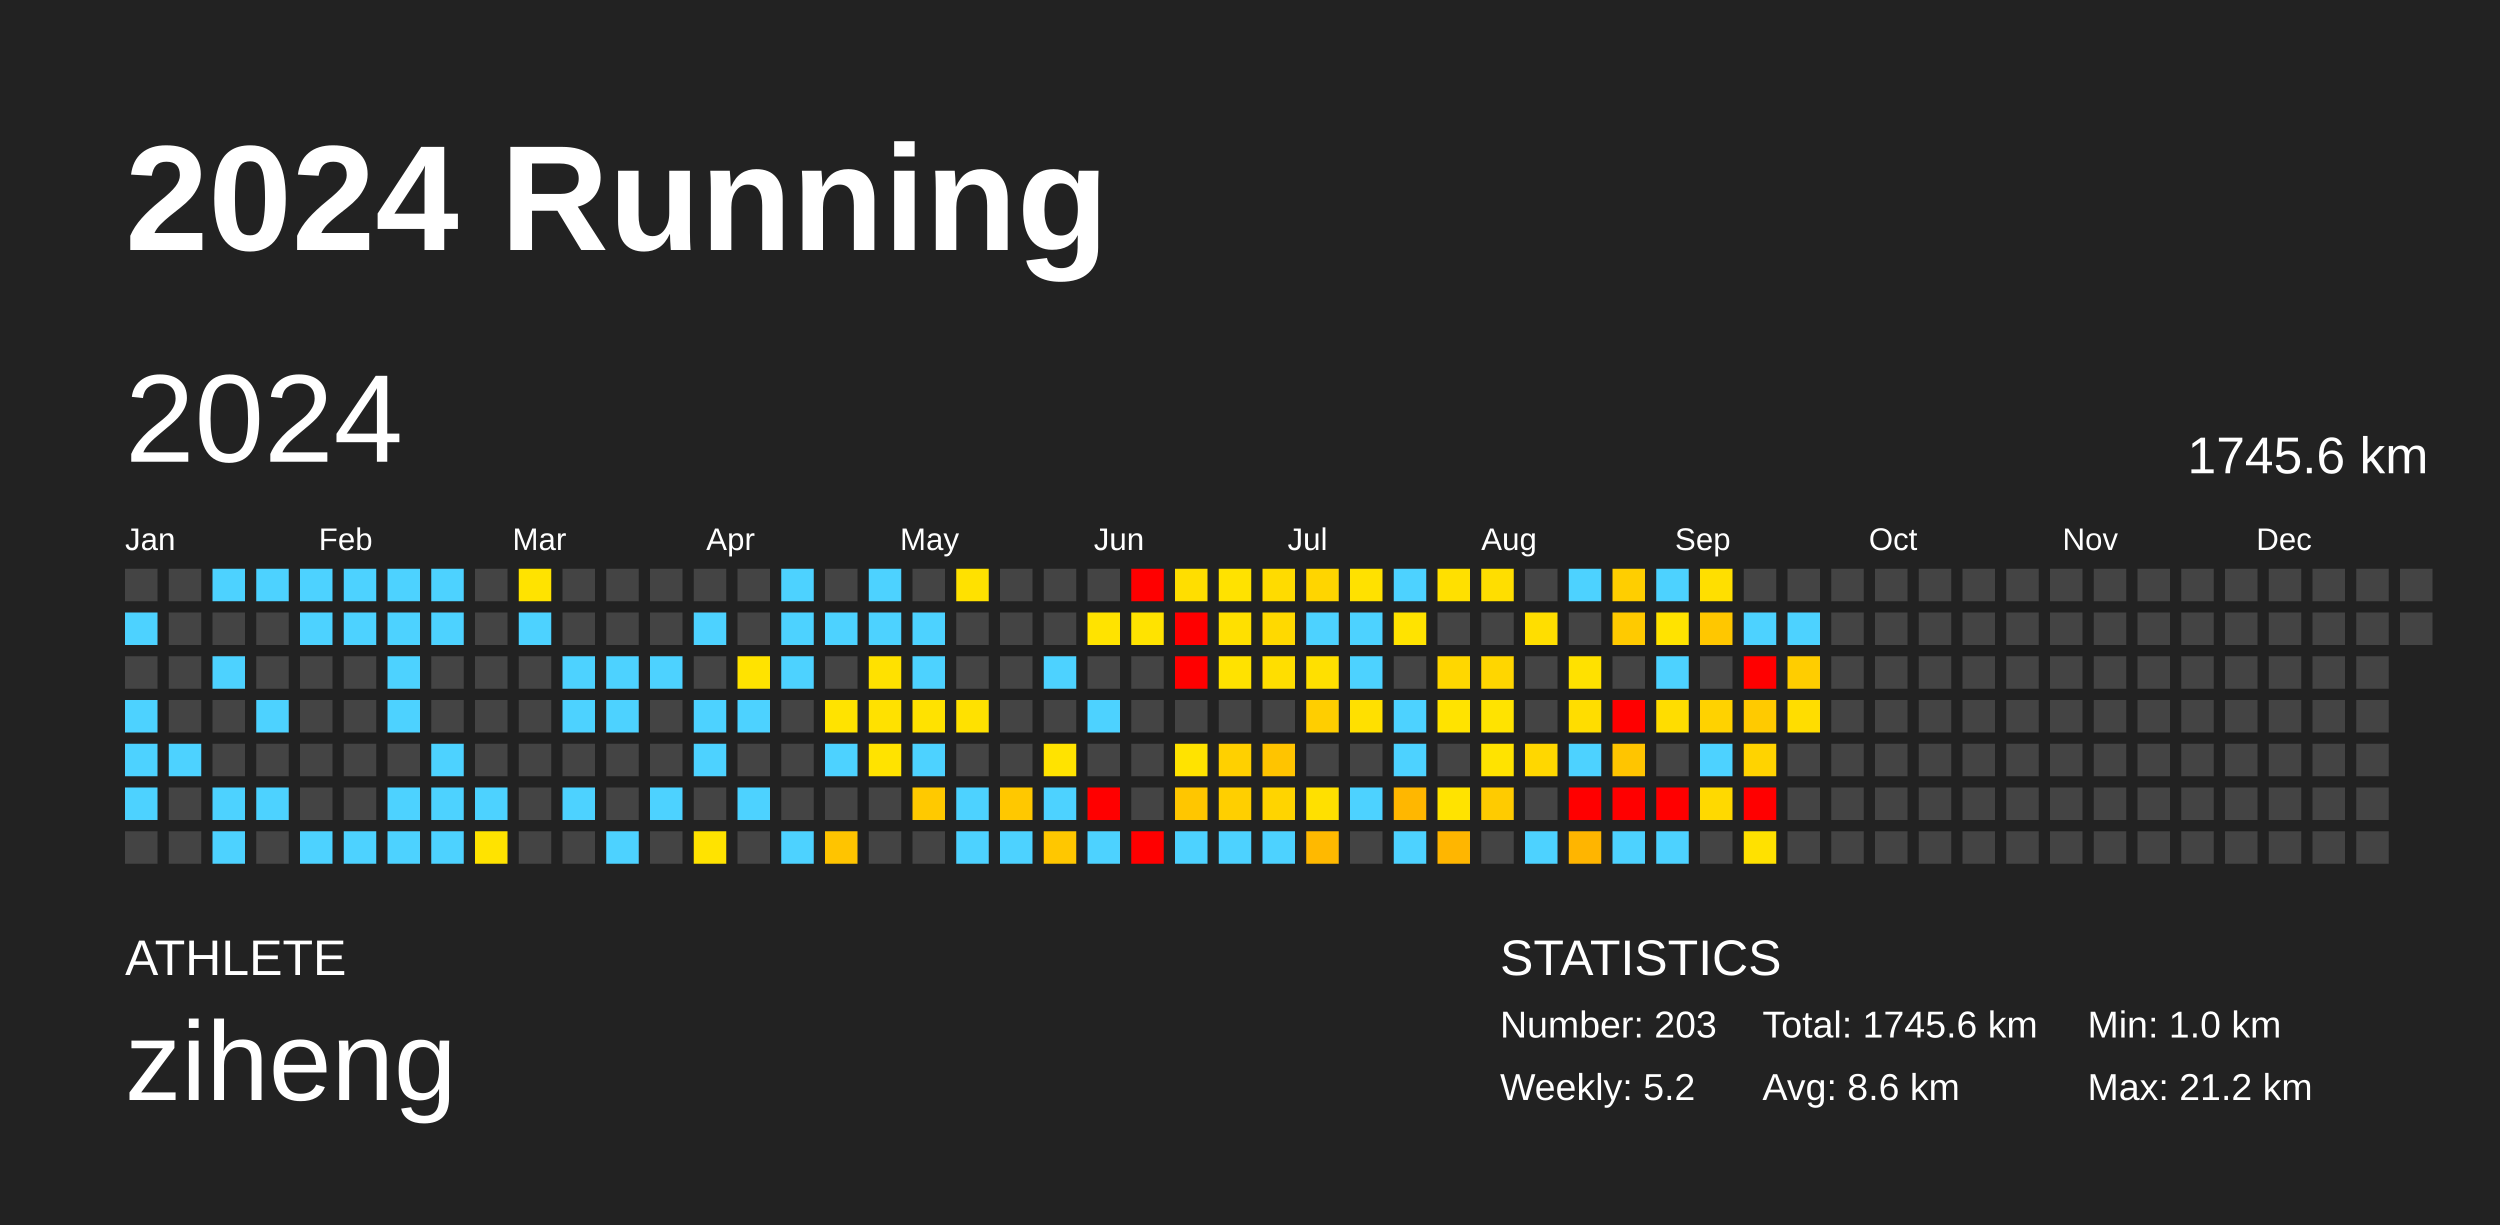
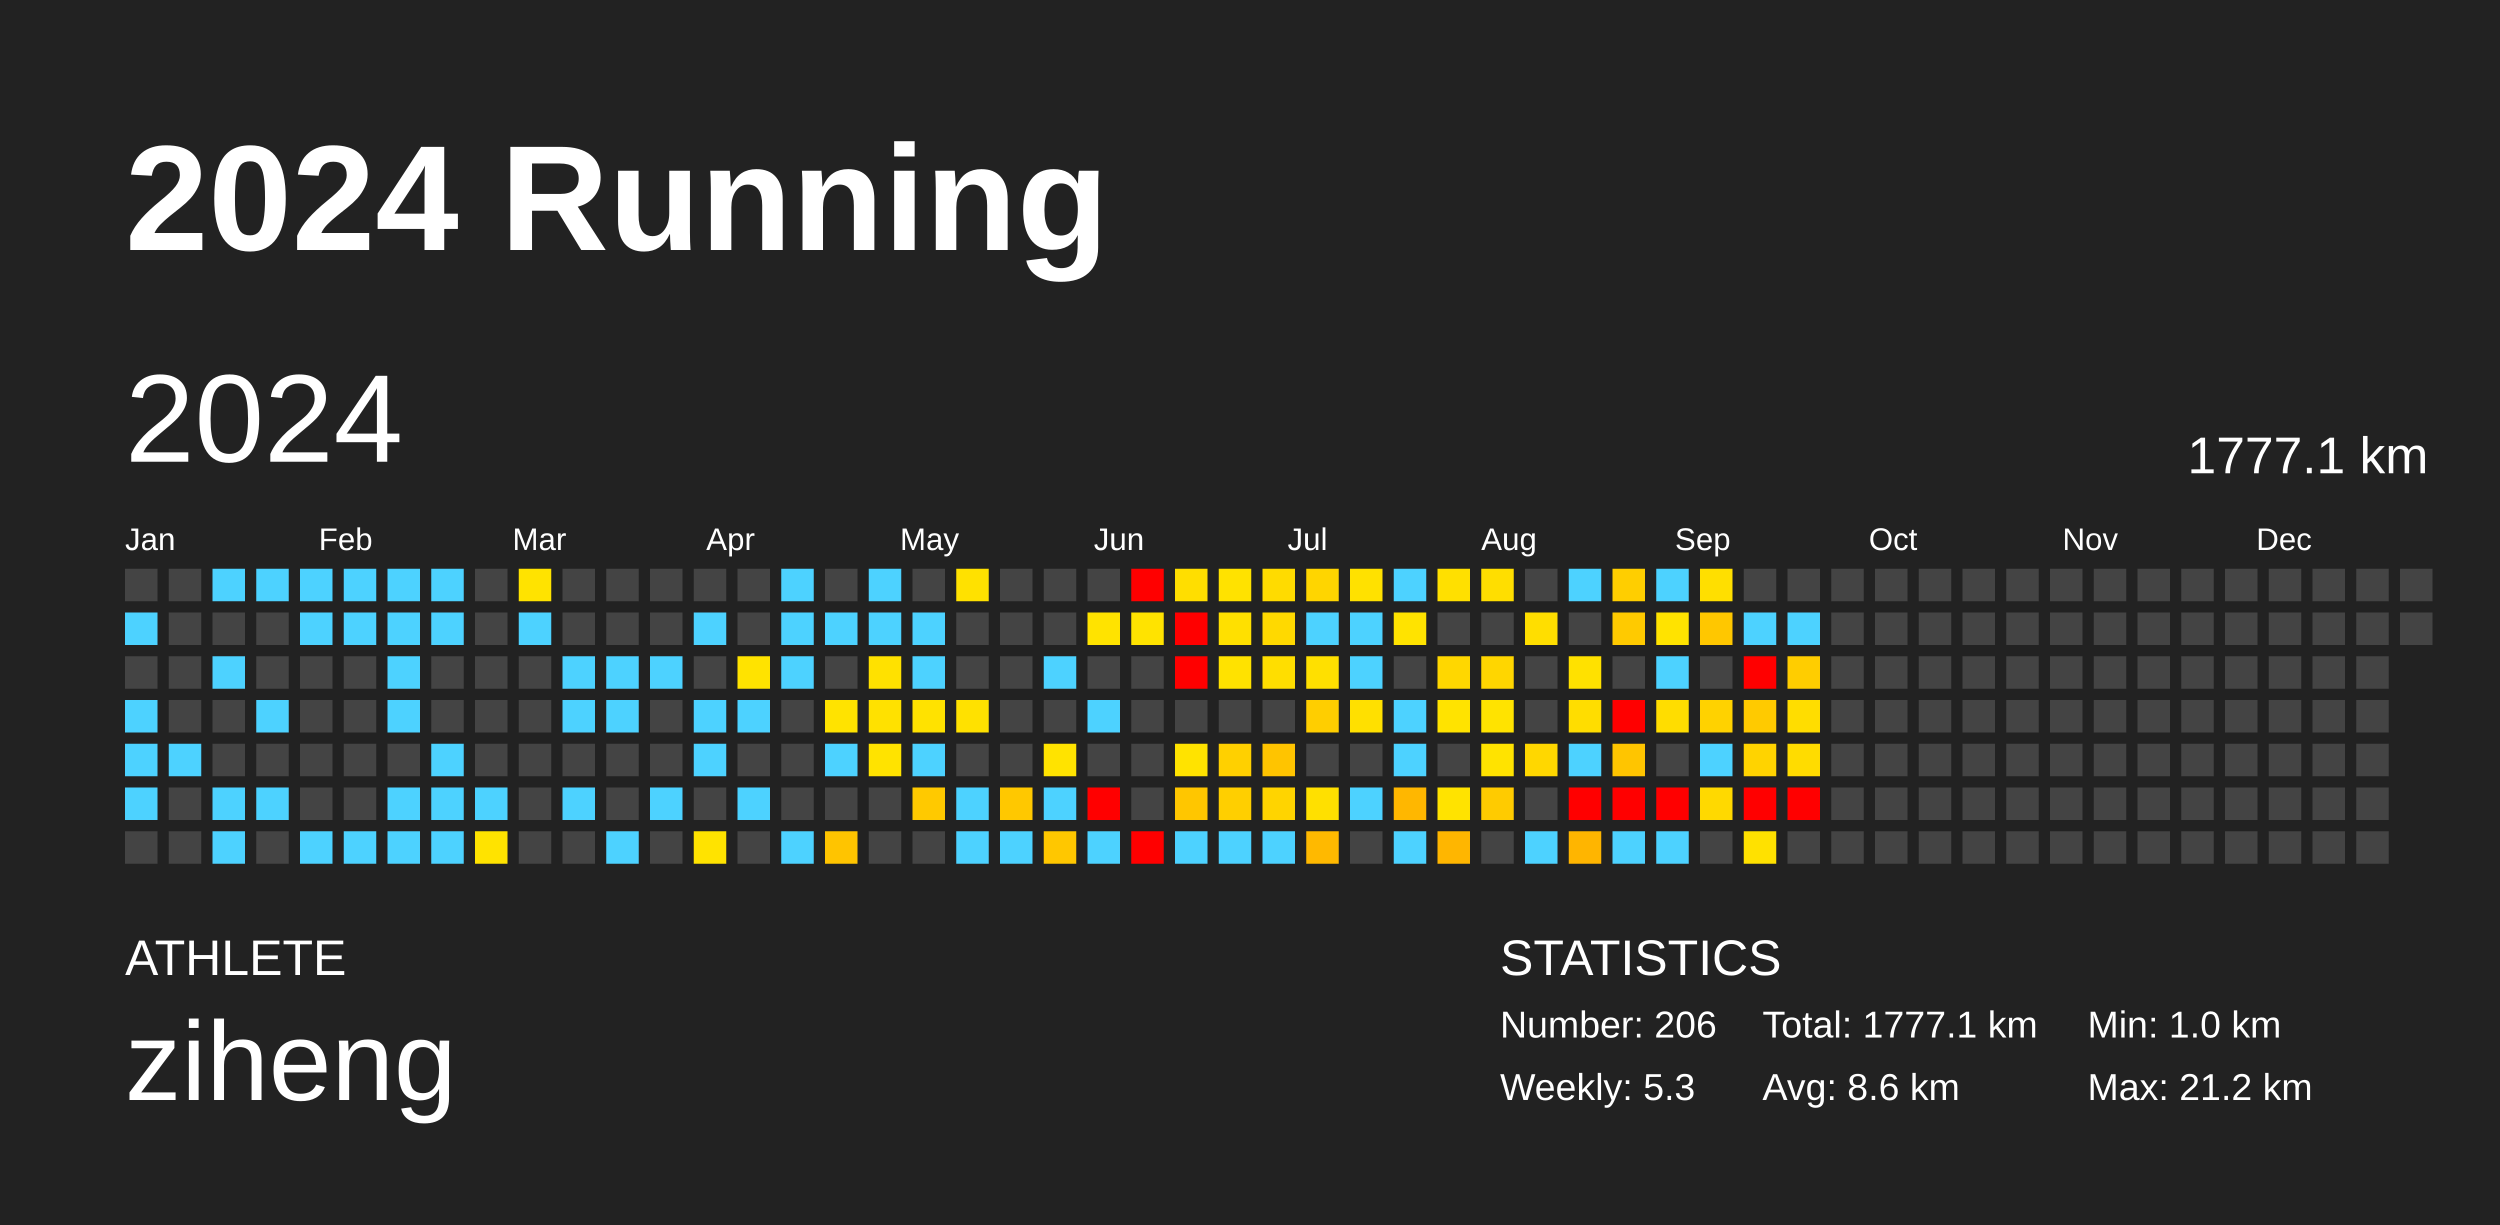
<svg xmlns="http://www.w3.org/2000/svg" baseProfile="full" height="98mm" version="1.1" viewBox="0,0,200,98" width="200mm">
  <defs />
  <rect fill="#222222" height="98" width="200" x="0" y="0" />
  <text fill="#FFFFFF" style="font-size:12px; font-family:Arial; font-weight:bold;" x="10" y="20">2024 Running</text>
  <text fill="#FFFFFF" style="font-size:4px; font-family:Arial" x="10" y="78">ATHLETE</text>
  <text fill="#FFFFFF" style="font-size:9px; font-family:Arial" x="10" y="88">ziheng</text>
  <text fill="#FFFFFF" style="font-size:4px; font-family:Arial" x="120" y="78">STATISTICS</text>
-   <text fill="#FFFFFF" style="font-size:3px; font-family:Arial" x="120" y="83">Number: 203</text>
-   <text fill="#FFFFFF" style="font-size:3px; font-family:Arial" x="120" y="88">Weekly: 5.2</text>
-   <text fill="#FFFFFF" style="font-size:3px; font-family:Arial" x="141" y="83">Total: 1745.6 km</text>
+   <text fill="#FFFFFF" style="font-size:3px; font-family:Arial" x="120" y="83">Number: 206</text>
+   <text fill="#FFFFFF" style="font-size:3px; font-family:Arial" x="120" y="88">Weekly: 5.3</text>
+   <text fill="#FFFFFF" style="font-size:3px; font-family:Arial" x="141" y="83">Total: 1777.1 km</text>
  <text fill="#FFFFFF" style="font-size:3px; font-family:Arial" x="141" y="88">Avg: 8.6 km</text>
  <text fill="#FFFFFF" style="font-size:3px; font-family:Arial" x="167" y="83">Min: 1.0 km</text>
  <text fill="#FFFFFF" style="font-size:3px; font-family:Arial" x="167" y="88">Max: 21.2 km</text>
  <text dominant-baseline="hanging" fill="#FFFFFF" style="font-size:10.0px; font-family:Arial;" x="10" y="30">2024</text>
-   <text dominant-baseline="hanging" fill="#FFFFFF" style="font-size:4.125px; font-family:Arial;" x="175" y="35">1745.6 km</text>
+   <text dominant-baseline="hanging" fill="#FFFFFF" style="font-size:4.125px; font-family:Arial;" x="175" y="35">1777.1 km</text>
  <text fill="#FFFFFF" style="font-size:2.5px; font-family:Arial" x="10.0" y="44">Jan</text>
  <text fill="#FFFFFF" style="font-size:2.5px; font-family:Arial" x="25.5" y="44">Feb</text>
  <text fill="#FFFFFF" style="font-size:2.5px; font-family:Arial" x="41.0" y="44">Mar</text>
  <text fill="#FFFFFF" style="font-size:2.5px; font-family:Arial" x="56.5" y="44">Apr</text>
  <text fill="#FFFFFF" style="font-size:2.5px; font-family:Arial" x="72.0" y="44">May</text>
  <text fill="#FFFFFF" style="font-size:2.5px; font-family:Arial" x="87.5" y="44">Jun</text>
  <text fill="#FFFFFF" style="font-size:2.5px; font-family:Arial" x="103.0" y="44">Jul</text>
  <text fill="#FFFFFF" style="font-size:2.5px; font-family:Arial" x="118.5" y="44">Aug</text>
  <text fill="#FFFFFF" style="font-size:2.5px; font-family:Arial" x="134.0" y="44">Sep</text>
  <text fill="#FFFFFF" style="font-size:2.5px; font-family:Arial" x="149.5" y="44">Oct</text>
  <text fill="#FFFFFF" style="font-size:2.5px; font-family:Arial" x="165.0" y="44">Nov</text>
  <text fill="#FFFFFF" style="font-size:2.5px; font-family:Arial" x="180.5" y="44">Dec</text>
  <rect fill="#444444" height="2.6" width="2.6" x="10.0" y="45.5" />
  <rect fill="#4dd2ff" height="2.6" width="2.6" x="10.0" y="49.0" />
  <rect fill="#444444" height="2.6" width="2.6" x="10.0" y="52.5" />
  <rect fill="#4dd2ff" height="2.6" width="2.6" x="10.0" y="56.0" />
  <rect fill="#4dd2ff" height="2.6" width="2.6" x="10.0" y="59.5" />
  <rect fill="#4dd2ff" height="2.6" width="2.6" x="10.0" y="63.0" />
  <rect fill="#444444" height="2.6" width="2.6" x="10.0" y="66.5" />
  <rect fill="#444444" height="2.6" width="2.6" x="13.5" y="45.5" />
  <rect fill="#444444" height="2.6" width="2.6" x="13.5" y="49.0" />
  <rect fill="#444444" height="2.6" width="2.6" x="13.5" y="52.5" />
  <rect fill="#444444" height="2.6" width="2.6" x="13.5" y="56.0" />
  <rect fill="#4dd2ff" height="2.6" width="2.6" x="13.5" y="59.5" />
  <rect fill="#444444" height="2.6" width="2.6" x="13.5" y="63.0" />
  <rect fill="#444444" height="2.6" width="2.6" x="13.5" y="66.5" />
  <rect fill="#4dd2ff" height="2.6" width="2.6" x="17.0" y="45.5" />
  <rect fill="#444444" height="2.6" width="2.6" x="17.0" y="49.0" />
  <rect fill="#4dd2ff" height="2.6" width="2.6" x="17.0" y="52.5" />
  <rect fill="#444444" height="2.6" width="2.6" x="17.0" y="56.0" />
  <rect fill="#444444" height="2.6" width="2.6" x="17.0" y="59.5" />
  <rect fill="#4dd2ff" height="2.6" width="2.6" x="17.0" y="63.0" />
  <rect fill="#4dd2ff" height="2.6" width="2.6" x="17.0" y="66.5" />
  <rect fill="#4dd2ff" height="2.6" width="2.6" x="20.5" y="45.5" />
  <rect fill="#444444" height="2.6" width="2.6" x="20.5" y="49.0" />
  <rect fill="#444444" height="2.6" width="2.6" x="20.5" y="52.5" />
  <rect fill="#4dd2ff" height="2.6" width="2.6" x="20.5" y="56.0" />
  <rect fill="#444444" height="2.6" width="2.6" x="20.5" y="59.5" />
  <rect fill="#4dd2ff" height="2.6" width="2.6" x="20.5" y="63.0" />
  <rect fill="#444444" height="2.6" width="2.6" x="20.5" y="66.5" />
  <rect fill="#4dd2ff" height="2.6" width="2.6" x="24.0" y="45.5" />
  <rect fill="#4dd2ff" height="2.6" width="2.6" x="24.0" y="49.0" />
  <rect fill="#444444" height="2.6" width="2.6" x="24.0" y="52.5" />
  <rect fill="#444444" height="2.6" width="2.6" x="24.0" y="56.0" />
  <rect fill="#444444" height="2.6" width="2.6" x="24.0" y="59.5" />
  <rect fill="#444444" height="2.6" width="2.6" x="24.0" y="63.0" />
  <rect fill="#4dd2ff" height="2.6" width="2.6" x="24.0" y="66.5" />
  <rect fill="#4dd2ff" height="2.6" width="2.6" x="27.5" y="45.5" />
  <rect fill="#4dd2ff" height="2.6" width="2.6" x="27.5" y="49.0" />
  <rect fill="#444444" height="2.6" width="2.6" x="27.5" y="52.5" />
  <rect fill="#444444" height="2.6" width="2.6" x="27.5" y="56.0" />
  <rect fill="#444444" height="2.6" width="2.6" x="27.5" y="59.5" />
  <rect fill="#444444" height="2.6" width="2.6" x="27.5" y="63.0" />
  <rect fill="#4dd2ff" height="2.6" width="2.6" x="27.5" y="66.5" />
  <rect fill="#4dd2ff" height="2.6" width="2.6" x="31.0" y="45.5" />
  <rect fill="#4dd2ff" height="2.6" width="2.6" x="31.0" y="49.0" />
  <rect fill="#4dd2ff" height="2.6" width="2.6" x="31.0" y="52.5" />
  <rect fill="#4dd2ff" height="2.6" width="2.6" x="31.0" y="56.0" />
  <rect fill="#444444" height="2.6" width="2.6" x="31.0" y="59.5" />
  <rect fill="#4dd2ff" height="2.6" width="2.6" x="31.0" y="63.0" />
  <rect fill="#4dd2ff" height="2.6" width="2.6" x="31.0" y="66.5" />
  <rect fill="#4dd2ff" height="2.6" width="2.6" x="34.5" y="45.5" />
  <rect fill="#4dd2ff" height="2.6" width="2.6" x="34.5" y="49.0" />
  <rect fill="#444444" height="2.6" width="2.6" x="34.5" y="52.5" />
  <rect fill="#444444" height="2.6" width="2.6" x="34.5" y="56.0" />
  <rect fill="#4dd2ff" height="2.6" width="2.6" x="34.5" y="59.5" />
  <rect fill="#4dd2ff" height="2.6" width="2.6" x="34.5" y="63.0" />
  <rect fill="#4dd2ff" height="2.6" width="2.6" x="34.5" y="66.5" />
  <rect fill="#444444" height="2.6" width="2.6" x="38.0" y="45.5" />
  <rect fill="#444444" height="2.6" width="2.6" x="38.0" y="49.0" />
  <rect fill="#444444" height="2.6" width="2.6" x="38.0" y="52.5" />
  <rect fill="#444444" height="2.6" width="2.6" x="38.0" y="56.0" />
  <rect fill="#444444" height="2.6" width="2.6" x="38.0" y="59.5" />
  <rect fill="#4dd2ff" height="2.6" width="2.6" x="38.0" y="63.0" />
  <rect fill="#ffe300" height="2.6" width="2.6" x="38.0" y="66.5" />
  <rect fill="#ffe300" height="2.6" width="2.6" x="41.5" y="45.5" />
  <rect fill="#4dd2ff" height="2.6" width="2.6" x="41.5" y="49.0" />
  <rect fill="#444444" height="2.6" width="2.6" x="41.5" y="52.5" />
  <rect fill="#444444" height="2.6" width="2.6" x="41.5" y="56.0" />
  <rect fill="#444444" height="2.6" width="2.6" x="41.5" y="59.5" />
  <rect fill="#444444" height="2.6" width="2.6" x="41.5" y="63.0" />
  <rect fill="#444444" height="2.6" width="2.6" x="41.5" y="66.5" />
  <rect fill="#444444" height="2.6" width="2.6" x="45.0" y="45.5" />
  <rect fill="#444444" height="2.6" width="2.6" x="45.0" y="49.0" />
  <rect fill="#4dd2ff" height="2.6" width="2.6" x="45.0" y="52.5" />
  <rect fill="#4dd2ff" height="2.6" width="2.6" x="45.0" y="56.0" />
  <rect fill="#444444" height="2.6" width="2.6" x="45.0" y="59.5" />
  <rect fill="#4dd2ff" height="2.6" width="2.6" x="45.0" y="63.0" />
  <rect fill="#444444" height="2.6" width="2.6" x="45.0" y="66.5" />
  <rect fill="#444444" height="2.6" width="2.6" x="48.5" y="45.5" />
  <rect fill="#444444" height="2.6" width="2.6" x="48.5" y="49.0" />
  <rect fill="#4dd2ff" height="2.6" width="2.6" x="48.5" y="52.5" />
  <rect fill="#4dd2ff" height="2.6" width="2.6" x="48.5" y="56.0" />
  <rect fill="#444444" height="2.6" width="2.6" x="48.5" y="59.5" />
  <rect fill="#444444" height="2.6" width="2.6" x="48.5" y="63.0" />
  <rect fill="#4dd2ff" height="2.6" width="2.6" x="48.5" y="66.5" />
  <rect fill="#444444" height="2.6" width="2.6" x="52.0" y="45.5" />
  <rect fill="#444444" height="2.6" width="2.6" x="52.0" y="49.0" />
  <rect fill="#4dd2ff" height="2.6" width="2.6" x="52.0" y="52.5" />
  <rect fill="#444444" height="2.6" width="2.6" x="52.0" y="56.0" />
  <rect fill="#444444" height="2.6" width="2.6" x="52.0" y="59.5" />
  <rect fill="#4dd2ff" height="2.6" width="2.6" x="52.0" y="63.0" />
  <rect fill="#444444" height="2.6" width="2.6" x="52.0" y="66.5" />
  <rect fill="#444444" height="2.6" width="2.6" x="55.5" y="45.5" />
  <rect fill="#4dd2ff" height="2.6" width="2.6" x="55.5" y="49.0" />
  <rect fill="#444444" height="2.6" width="2.6" x="55.5" y="52.5" />
  <rect fill="#4dd2ff" height="2.6" width="2.6" x="55.5" y="56.0" />
  <rect fill="#4dd2ff" height="2.6" width="2.6" x="55.5" y="59.5" />
  <rect fill="#444444" height="2.6" width="2.6" x="55.5" y="63.0" />
  <rect fill="#ffe300" height="2.6" width="2.6" x="55.5" y="66.5" />
  <rect fill="#444444" height="2.6" width="2.6" x="59.0" y="45.5" />
  <rect fill="#444444" height="2.6" width="2.6" x="59.0" y="49.0" />
  <rect fill="#ffe300" height="2.6" width="2.6" x="59.0" y="52.5" />
  <rect fill="#4dd2ff" height="2.6" width="2.6" x="59.0" y="56.0" />
  <rect fill="#444444" height="2.6" width="2.6" x="59.0" y="59.5" />
  <rect fill="#4dd2ff" height="2.6" width="2.6" x="59.0" y="63.0" />
  <rect fill="#444444" height="2.6" width="2.6" x="59.0" y="66.5" />
  <rect fill="#4dd2ff" height="2.6" width="2.6" x="62.5" y="45.5" />
  <rect fill="#4dd2ff" height="2.6" width="2.6" x="62.5" y="49.0" />
  <rect fill="#4dd2ff" height="2.6" width="2.6" x="62.5" y="52.5" />
  <rect fill="#444444" height="2.6" width="2.6" x="62.5" y="56.0" />
  <rect fill="#444444" height="2.6" width="2.6" x="62.5" y="59.5" />
  <rect fill="#444444" height="2.6" width="2.6" x="62.5" y="63.0" />
  <rect fill="#4dd2ff" height="2.6" width="2.6" x="62.5" y="66.5" />
  <rect fill="#444444" height="2.6" width="2.6" x="66.0" y="45.5" />
  <rect fill="#4dd2ff" height="2.6" width="2.6" x="66.0" y="49.0" />
  <rect fill="#444444" height="2.6" width="2.6" x="66.0" y="52.5" />
  <rect fill="#ffe300" height="2.6" width="2.6" x="66.0" y="56.0" />
  <rect fill="#4dd2ff" height="2.6" width="2.6" x="66.0" y="59.5" />
  <rect fill="#444444" height="2.6" width="2.6" x="66.0" y="63.0" />
  <rect fill="#ffc400" height="2.6" width="2.6" x="66.0" y="66.5" />
  <rect fill="#4dd2ff" height="2.6" width="2.6" x="69.5" y="45.5" />
  <rect fill="#4dd2ff" height="2.6" width="2.6" x="69.5" y="49.0" />
  <rect fill="#ffe100" height="2.6" width="2.6" x="69.5" y="52.5" />
  <rect fill="#ffe100" height="2.6" width="2.6" x="69.5" y="56.0" />
  <rect fill="#ffe300" height="2.6" width="2.6" x="69.5" y="59.5" />
  <rect fill="#444444" height="2.6" width="2.6" x="69.5" y="63.0" />
  <rect fill="#444444" height="2.6" width="2.6" x="69.5" y="66.5" />
  <rect fill="#444444" height="2.6" width="2.6" x="73.0" y="45.5" />
  <rect fill="#4dd2ff" height="2.6" width="2.6" x="73.0" y="49.0" />
  <rect fill="#4dd2ff" height="2.6" width="2.6" x="73.0" y="52.5" />
  <rect fill="#ffe200" height="2.6" width="2.6" x="73.0" y="56.0" />
  <rect fill="#4dd2ff" height="2.6" width="2.6" x="73.0" y="59.5" />
  <rect fill="#ffc900" height="2.6" width="2.6" x="73.0" y="63.0" />
  <rect fill="#444444" height="2.6" width="2.6" x="73.0" y="66.5" />
  <rect fill="#ffe100" height="2.6" width="2.6" x="76.5" y="45.5" />
  <rect fill="#444444" height="2.6" width="2.6" x="76.5" y="49.0" />
  <rect fill="#444444" height="2.6" width="2.6" x="76.5" y="52.5" />
  <rect fill="#ffe100" height="2.6" width="2.6" x="76.5" y="56.0" />
  <rect fill="#444444" height="2.6" width="2.6" x="76.5" y="59.5" />
  <rect fill="#4dd2ff" height="2.6" width="2.6" x="76.5" y="63.0" />
  <rect fill="#4dd2ff" height="2.6" width="2.6" x="76.5" y="66.5" />
  <rect fill="#444444" height="2.6" width="2.6" x="80.0" y="45.5" />
  <rect fill="#444444" height="2.6" width="2.6" x="80.0" y="49.0" />
  <rect fill="#444444" height="2.6" width="2.6" x="80.0" y="52.5" />
  <rect fill="#444444" height="2.6" width="2.6" x="80.0" y="56.0" />
  <rect fill="#444444" height="2.6" width="2.6" x="80.0" y="59.5" />
  <rect fill="#ffc800" height="2.6" width="2.6" x="80.0" y="63.0" />
  <rect fill="#4dd2ff" height="2.6" width="2.6" x="80.0" y="66.5" />
  <rect fill="#444444" height="2.6" width="2.6" x="83.5" y="45.5" />
  <rect fill="#444444" height="2.6" width="2.6" x="83.5" y="49.0" />
  <rect fill="#4dd2ff" height="2.6" width="2.6" x="83.5" y="52.5" />
  <rect fill="#444444" height="2.6" width="2.6" x="83.5" y="56.0" />
  <rect fill="#ffe300" height="2.6" width="2.6" x="83.5" y="59.5" />
  <rect fill="#4dd2ff" height="2.6" width="2.6" x="83.5" y="63.0" />
  <rect fill="#ffc700" height="2.6" width="2.6" x="83.5" y="66.5" />
  <rect fill="#444444" height="2.6" width="2.6" x="87.0" y="45.5" />
  <rect fill="#ffe300" height="2.6" width="2.6" x="87.0" y="49.0" />
  <rect fill="#444444" height="2.6" width="2.6" x="87.0" y="52.5" />
  <rect fill="#4dd2ff" height="2.6" width="2.6" x="87.0" y="56.0" />
  <rect fill="#444444" height="2.6" width="2.6" x="87.0" y="59.5" />
  <rect fill="red" height="2.6" width="2.6" x="87.0" y="63.0" />
  <rect fill="#4dd2ff" height="2.6" width="2.6" x="87.0" y="66.5" />
  <rect fill="red" height="2.6" width="2.6" x="90.5" y="45.5" />
  <rect fill="#ffe300" height="2.6" width="2.6" x="90.5" y="49.0" />
  <rect fill="#444444" height="2.6" width="2.6" x="90.5" y="52.5" />
  <rect fill="#444444" height="2.6" width="2.6" x="90.5" y="56.0" />
  <rect fill="#444444" height="2.6" width="2.6" x="90.5" y="59.5" />
  <rect fill="#444444" height="2.6" width="2.6" x="90.5" y="63.0" />
  <rect fill="red" height="2.6" width="2.6" x="90.5" y="66.5" />
  <rect fill="#ffde00" height="2.6" width="2.6" x="94.0" y="45.5" />
  <rect fill="red" height="2.6" width="2.6" x="94.0" y="49.0" />
  <rect fill="red" height="2.6" width="2.6" x="94.0" y="52.5" />
  <rect fill="#444444" height="2.6" width="2.6" x="94.0" y="56.0" />
  <rect fill="#ffe300" height="2.6" width="2.6" x="94.0" y="59.5" />
  <rect fill="#ffc600" height="2.6" width="2.6" x="94.0" y="63.0" />
  <rect fill="#4dd2ff" height="2.6" width="2.6" x="94.0" y="66.5" />
  <rect fill="#ffe200" height="2.6" width="2.6" x="97.5" y="45.5" />
  <rect fill="#ffe000" height="2.6" width="2.6" x="97.5" y="49.0" />
  <rect fill="#ffe200" height="2.6" width="2.6" x="97.5" y="52.5" />
  <rect fill="#444444" height="2.6" width="2.6" x="97.5" y="56.0" />
  <rect fill="#ffd000" height="2.6" width="2.6" x="97.5" y="59.5" />
  <rect fill="#ffcf00" height="2.6" width="2.6" x="97.5" y="63.0" />
  <rect fill="#4dd2ff" height="2.6" width="2.6" x="97.5" y="66.5" />
  <rect fill="#ffdb00" height="2.6" width="2.6" x="101.0" y="45.5" />
  <rect fill="#ffd900" height="2.6" width="2.6" x="101.0" y="49.0" />
  <rect fill="#ffde00" height="2.6" width="2.6" x="101.0" y="52.5" />
  <rect fill="#444444" height="2.6" width="2.6" x="101.0" y="56.0" />
  <rect fill="#ffc400" height="2.6" width="2.6" x="101.0" y="59.5" />
  <rect fill="#ffd400" height="2.6" width="2.6" x="101.0" y="63.0" />
  <rect fill="#4dd2ff" height="2.6" width="2.6" x="101.0" y="66.5" />
  <rect fill="#ffd500" height="2.6" width="2.6" x="104.5" y="45.5" />
  <rect fill="#4dd2ff" height="2.6" width="2.6" x="104.5" y="49.0" />
  <rect fill="#ffe000" height="2.6" width="2.6" x="104.5" y="52.5" />
  <rect fill="#ffce00" height="2.6" width="2.6" x="104.5" y="56.0" />
  <rect fill="#444444" height="2.6" width="2.6" x="104.5" y="59.5" />
  <rect fill="#ffe000" height="2.6" width="2.6" x="104.5" y="63.0" />
  <rect fill="#ffb900" height="2.6" width="2.6" x="104.5" y="66.5" />
  <rect fill="#ffe100" height="2.6" width="2.6" x="108.0" y="45.5" />
  <rect fill="#4dd2ff" height="2.6" width="2.6" x="108.0" y="49.0" />
  <rect fill="#4dd2ff" height="2.6" width="2.6" x="108.0" y="52.5" />
  <rect fill="#ffe000" height="2.6" width="2.6" x="108.0" y="56.0" />
  <rect fill="#444444" height="2.6" width="2.6" x="108.0" y="59.5" />
  <rect fill="#4dd2ff" height="2.6" width="2.6" x="108.0" y="63.0" />
  <rect fill="#444444" height="2.6" width="2.6" x="108.0" y="66.5" />
  <rect fill="#4dd2ff" height="2.6" width="2.6" x="111.5" y="45.5" />
  <rect fill="#ffe300" height="2.6" width="2.6" x="111.5" y="49.0" />
  <rect fill="#444444" height="2.6" width="2.6" x="111.5" y="52.5" />
  <rect fill="#4dd2ff" height="2.6" width="2.6" x="111.5" y="56.0" />
  <rect fill="#4dd2ff" height="2.6" width="2.6" x="111.5" y="59.5" />
  <rect fill="#ffb700" height="2.6" width="2.6" x="111.5" y="63.0" />
  <rect fill="#4dd2ff" height="2.6" width="2.6" x="111.5" y="66.5" />
  <rect fill="#ffe000" height="2.6" width="2.6" x="115.0" y="45.5" />
  <rect fill="#444444" height="2.6" width="2.6" x="115.0" y="49.0" />
  <rect fill="#ffd700" height="2.6" width="2.6" x="115.0" y="52.5" />
  <rect fill="#ffe300" height="2.6" width="2.6" x="115.0" y="56.0" />
  <rect fill="#444444" height="2.6" width="2.6" x="115.0" y="59.5" />
  <rect fill="#ffe300" height="2.6" width="2.6" x="115.0" y="63.0" />
  <rect fill="#ffb600" height="2.6" width="2.6" x="115.0" y="66.5" />
  <rect fill="#ffde00" height="2.6" width="2.6" x="118.5" y="45.5" />
  <rect fill="#444444" height="2.6" width="2.6" x="118.5" y="49.0" />
  <rect fill="#ffd600" height="2.6" width="2.6" x="118.5" y="52.5" />
  <rect fill="#ffe300" height="2.6" width="2.6" x="118.5" y="56.0" />
  <rect fill="#ffe300" height="2.6" width="2.6" x="118.5" y="59.5" />
  <rect fill="#ffcb00" height="2.6" width="2.6" x="118.5" y="63.0" />
  <rect fill="#444444" height="2.6" width="2.6" x="118.5" y="66.5" />
  <rect fill="#444444" height="2.6" width="2.6" x="122.0" y="45.5" />
  <rect fill="#ffde00" height="2.6" width="2.6" x="122.0" y="49.0" />
  <rect fill="#444444" height="2.6" width="2.6" x="122.0" y="52.5" />
  <rect fill="#444444" height="2.6" width="2.6" x="122.0" y="56.0" />
  <rect fill="#ffd700" height="2.6" width="2.6" x="122.0" y="59.5" />
  <rect fill="#444444" height="2.6" width="2.6" x="122.0" y="63.0" />
  <rect fill="#4dd2ff" height="2.6" width="2.6" x="122.0" y="66.5" />
  <rect fill="#4dd2ff" height="2.6" width="2.6" x="125.5" y="45.5" />
  <rect fill="#444444" height="2.6" width="2.6" x="125.5" y="49.0" />
  <rect fill="#ffe100" height="2.6" width="2.6" x="125.5" y="52.5" />
  <rect fill="#ffdd00" height="2.6" width="2.6" x="125.5" y="56.0" />
  <rect fill="#4dd2ff" height="2.6" width="2.6" x="125.5" y="59.5" />
  <rect fill="red" height="2.6" width="2.6" x="125.5" y="63.0" />
  <rect fill="#ffb500" height="2.6" width="2.6" x="125.5" y="66.5" />
  <rect fill="#ffce00" height="2.6" width="2.6" x="129.0" y="45.5" />
  <rect fill="#ffca00" height="2.6" width="2.6" x="129.0" y="49.0" />
  <rect fill="#444444" height="2.6" width="2.6" x="129.0" y="52.5" />
  <rect fill="red" height="2.6" width="2.6" x="129.0" y="56.0" />
  <rect fill="#ffc500" height="2.6" width="2.6" x="129.0" y="59.5" />
  <rect fill="red" height="2.6" width="2.6" x="129.0" y="63.0" />
  <rect fill="#4dd2ff" height="2.6" width="2.6" x="129.0" y="66.5" />
  <rect fill="#4dd2ff" height="2.6" width="2.6" x="132.5" y="45.5" />
  <rect fill="#ffe300" height="2.6" width="2.6" x="132.5" y="49.0" />
  <rect fill="#4dd2ff" height="2.6" width="2.6" x="132.5" y="52.5" />
  <rect fill="#ffdd00" height="2.6" width="2.6" x="132.5" y="56.0" />
  <rect fill="#444444" height="2.6" width="2.6" x="132.5" y="59.5" />
  <rect fill="red" height="2.6" width="2.6" x="132.5" y="63.0" />
  <rect fill="#4dd2ff" height="2.6" width="2.6" x="132.5" y="66.5" />
  <rect fill="#ffdf00" height="2.6" width="2.6" x="136.0" y="45.5" />
  <rect fill="#ffc700" height="2.6" width="2.6" x="136.0" y="49.0" />
  <rect fill="#444444" height="2.6" width="2.6" x="136.0" y="52.5" />
  <rect fill="#ffd200" height="2.6" width="2.6" x="136.0" y="56.0" />
  <rect fill="#4dd2ff" height="2.6" width="2.6" x="136.0" y="59.5" />
  <rect fill="#ffd900" height="2.6" width="2.6" x="136.0" y="63.0" />
  <rect fill="#444444" height="2.6" width="2.6" x="136.0" y="66.5" />
  <rect fill="#444444" height="2.6" width="2.6" x="139.5" y="45.5" />
  <rect fill="#4dd2ff" height="2.6" width="2.6" x="139.5" y="49.0" />
  <rect fill="red" height="2.6" width="2.6" x="139.5" y="52.5" />
  <rect fill="#ffca00" height="2.6" width="2.6" x="139.5" y="56.0" />
  <rect fill="#ffd300" height="2.6" width="2.6" x="139.5" y="59.5" />
  <rect fill="red" height="2.6" width="2.6" x="139.5" y="63.0" />
  <rect fill="#ffe100" height="2.6" width="2.6" x="139.5" y="66.5" />
  <rect fill="#444444" height="2.6" width="2.6" x="143.0" y="45.5" />
  <rect fill="#4dd2ff" height="2.6" width="2.6" x="143.0" y="49.0" />
  <rect fill="#ffcd00" height="2.6" width="2.6" x="143.0" y="52.5" />
  <rect fill="#ffdd00" height="2.6" width="2.6" x="143.0" y="56.0" />
-   <rect fill="#444444" height="2.6" width="2.6" x="143.0" y="59.5" />
-   <rect fill="#444444" height="2.6" width="2.6" x="143.0" y="63.0" />
+   <rect fill="#ffdc00" height="2.6" width="2.6" x="143.0" y="59.5" />
+   <rect fill="red" height="2.6" width="2.6" x="143.0" y="63.0" />
  <rect fill="#444444" height="2.6" width="2.6" x="143.0" y="66.5" />
  <rect fill="#444444" height="2.6" width="2.6" x="146.5" y="45.5" />
  <rect fill="#444444" height="2.6" width="2.6" x="146.5" y="49.0" />
  <rect fill="#444444" height="2.6" width="2.6" x="146.5" y="52.5" />
  <rect fill="#444444" height="2.6" width="2.6" x="146.5" y="56.0" />
  <rect fill="#444444" height="2.6" width="2.6" x="146.5" y="59.5" />
  <rect fill="#444444" height="2.6" width="2.6" x="146.5" y="63.0" />
  <rect fill="#444444" height="2.6" width="2.6" x="146.5" y="66.5" />
  <rect fill="#444444" height="2.6" width="2.6" x="150.0" y="45.5" />
  <rect fill="#444444" height="2.6" width="2.6" x="150.0" y="49.0" />
  <rect fill="#444444" height="2.6" width="2.6" x="150.0" y="52.5" />
  <rect fill="#444444" height="2.6" width="2.6" x="150.0" y="56.0" />
  <rect fill="#444444" height="2.6" width="2.6" x="150.0" y="59.5" />
  <rect fill="#444444" height="2.6" width="2.6" x="150.0" y="63.0" />
  <rect fill="#444444" height="2.6" width="2.6" x="150.0" y="66.5" />
  <rect fill="#444444" height="2.6" width="2.6" x="153.5" y="45.5" />
  <rect fill="#444444" height="2.6" width="2.6" x="153.5" y="49.0" />
  <rect fill="#444444" height="2.6" width="2.6" x="153.5" y="52.5" />
  <rect fill="#444444" height="2.6" width="2.6" x="153.5" y="56.0" />
  <rect fill="#444444" height="2.6" width="2.6" x="153.5" y="59.5" />
  <rect fill="#444444" height="2.6" width="2.6" x="153.5" y="63.0" />
  <rect fill="#444444" height="2.6" width="2.6" x="153.5" y="66.5" />
  <rect fill="#444444" height="2.6" width="2.6" x="157.0" y="45.5" />
  <rect fill="#444444" height="2.6" width="2.6" x="157.0" y="49.0" />
  <rect fill="#444444" height="2.6" width="2.6" x="157.0" y="52.5" />
  <rect fill="#444444" height="2.6" width="2.6" x="157.0" y="56.0" />
  <rect fill="#444444" height="2.6" width="2.6" x="157.0" y="59.5" />
  <rect fill="#444444" height="2.6" width="2.6" x="157.0" y="63.0" />
  <rect fill="#444444" height="2.6" width="2.6" x="157.0" y="66.5" />
  <rect fill="#444444" height="2.6" width="2.6" x="160.5" y="45.5" />
  <rect fill="#444444" height="2.6" width="2.6" x="160.5" y="49.0" />
  <rect fill="#444444" height="2.6" width="2.6" x="160.5" y="52.5" />
  <rect fill="#444444" height="2.6" width="2.6" x="160.5" y="56.0" />
  <rect fill="#444444" height="2.6" width="2.6" x="160.5" y="59.5" />
  <rect fill="#444444" height="2.6" width="2.6" x="160.5" y="63.0" />
  <rect fill="#444444" height="2.6" width="2.6" x="160.5" y="66.5" />
  <rect fill="#444444" height="2.6" width="2.6" x="164.0" y="45.5" />
  <rect fill="#444444" height="2.6" width="2.6" x="164.0" y="49.0" />
  <rect fill="#444444" height="2.6" width="2.6" x="164.0" y="52.5" />
  <rect fill="#444444" height="2.6" width="2.6" x="164.0" y="56.0" />
  <rect fill="#444444" height="2.6" width="2.6" x="164.0" y="59.5" />
  <rect fill="#444444" height="2.6" width="2.6" x="164.0" y="63.0" />
  <rect fill="#444444" height="2.6" width="2.6" x="164.0" y="66.5" />
  <rect fill="#444444" height="2.6" width="2.6" x="167.5" y="45.5" />
  <rect fill="#444444" height="2.6" width="2.6" x="167.5" y="49.0" />
  <rect fill="#444444" height="2.6" width="2.6" x="167.5" y="52.5" />
  <rect fill="#444444" height="2.6" width="2.6" x="167.5" y="56.0" />
  <rect fill="#444444" height="2.6" width="2.6" x="167.5" y="59.5" />
  <rect fill="#444444" height="2.6" width="2.6" x="167.5" y="63.0" />
  <rect fill="#444444" height="2.6" width="2.6" x="167.5" y="66.5" />
  <rect fill="#444444" height="2.6" width="2.6" x="171.0" y="45.5" />
  <rect fill="#444444" height="2.6" width="2.6" x="171.0" y="49.0" />
  <rect fill="#444444" height="2.6" width="2.6" x="171.0" y="52.5" />
  <rect fill="#444444" height="2.6" width="2.6" x="171.0" y="56.0" />
  <rect fill="#444444" height="2.6" width="2.6" x="171.0" y="59.5" />
  <rect fill="#444444" height="2.6" width="2.6" x="171.0" y="63.0" />
  <rect fill="#444444" height="2.6" width="2.6" x="171.0" y="66.5" />
  <rect fill="#444444" height="2.6" width="2.6" x="174.5" y="45.5" />
  <rect fill="#444444" height="2.6" width="2.6" x="174.5" y="49.0" />
  <rect fill="#444444" height="2.6" width="2.6" x="174.5" y="52.5" />
  <rect fill="#444444" height="2.6" width="2.6" x="174.5" y="56.0" />
  <rect fill="#444444" height="2.6" width="2.6" x="174.5" y="59.5" />
  <rect fill="#444444" height="2.6" width="2.6" x="174.5" y="63.0" />
  <rect fill="#444444" height="2.6" width="2.6" x="174.5" y="66.5" />
  <rect fill="#444444" height="2.6" width="2.6" x="178.0" y="45.5" />
  <rect fill="#444444" height="2.6" width="2.6" x="178.0" y="49.0" />
  <rect fill="#444444" height="2.6" width="2.6" x="178.0" y="52.5" />
  <rect fill="#444444" height="2.6" width="2.6" x="178.0" y="56.0" />
  <rect fill="#444444" height="2.6" width="2.6" x="178.0" y="59.5" />
  <rect fill="#444444" height="2.6" width="2.6" x="178.0" y="63.0" />
  <rect fill="#444444" height="2.6" width="2.6" x="178.0" y="66.5" />
  <rect fill="#444444" height="2.6" width="2.6" x="181.5" y="45.5" />
  <rect fill="#444444" height="2.6" width="2.6" x="181.5" y="49.0" />
  <rect fill="#444444" height="2.6" width="2.6" x="181.5" y="52.5" />
  <rect fill="#444444" height="2.6" width="2.6" x="181.5" y="56.0" />
  <rect fill="#444444" height="2.6" width="2.6" x="181.5" y="59.5" />
  <rect fill="#444444" height="2.6" width="2.6" x="181.5" y="63.0" />
  <rect fill="#444444" height="2.6" width="2.6" x="181.5" y="66.5" />
  <rect fill="#444444" height="2.6" width="2.6" x="185.0" y="45.5" />
  <rect fill="#444444" height="2.6" width="2.6" x="185.0" y="49.0" />
  <rect fill="#444444" height="2.6" width="2.6" x="185.0" y="52.5" />
  <rect fill="#444444" height="2.6" width="2.6" x="185.0" y="56.0" />
  <rect fill="#444444" height="2.6" width="2.6" x="185.0" y="59.5" />
  <rect fill="#444444" height="2.6" width="2.6" x="185.0" y="63.0" />
  <rect fill="#444444" height="2.6" width="2.6" x="185.0" y="66.5" />
  <rect fill="#444444" height="2.6" width="2.6" x="188.5" y="45.5" />
  <rect fill="#444444" height="2.6" width="2.6" x="188.5" y="49.0" />
  <rect fill="#444444" height="2.6" width="2.6" x="188.5" y="52.5" />
  <rect fill="#444444" height="2.6" width="2.6" x="188.5" y="56.0" />
  <rect fill="#444444" height="2.6" width="2.6" x="188.5" y="59.5" />
  <rect fill="#444444" height="2.6" width="2.6" x="188.5" y="63.0" />
  <rect fill="#444444" height="2.6" width="2.6" x="188.5" y="66.5" />
  <rect fill="#444444" height="2.6" width="2.6" x="192.0" y="45.5" />
  <rect fill="#444444" height="2.6" width="2.6" x="192.0" y="49.0" />
</svg>
